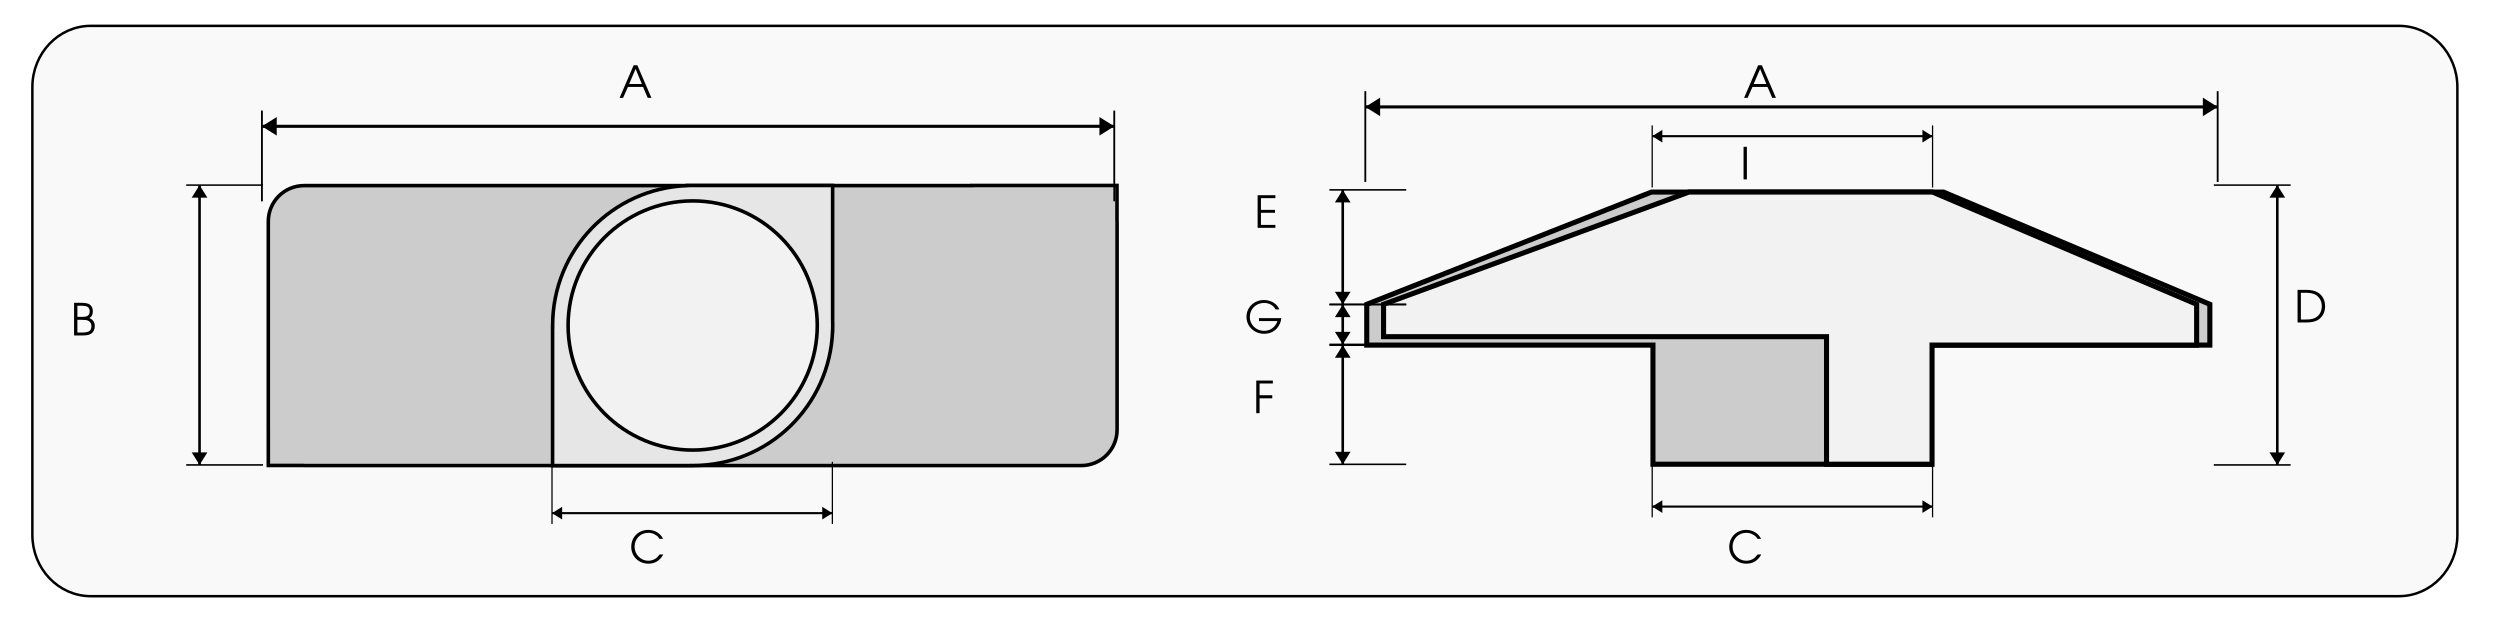
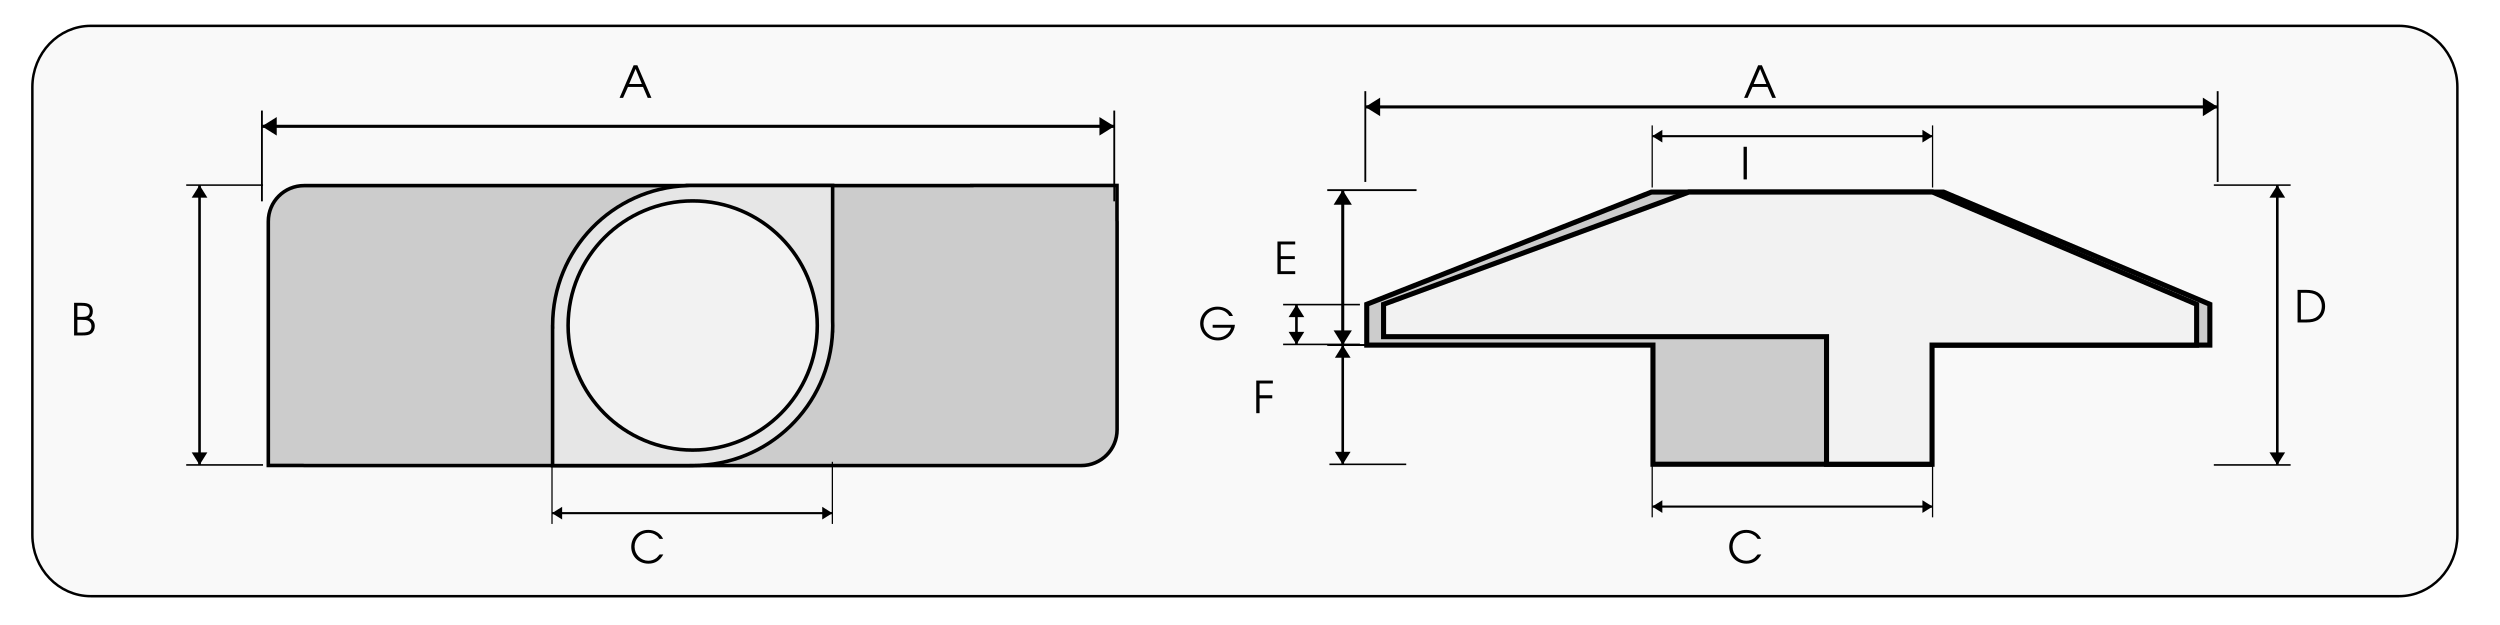
<svg xmlns="http://www.w3.org/2000/svg" width="200mm" height="50mm" viewBox="0 0 200 50" version="1.1" id="svg1">
  <defs id="defs1">
    <marker orient="auto" refY="0" refX="0" id="DistanceStart" style="overflow:visible" markerWidth="1" markerHeight="1" viewBox="0 0 1 1" preserveAspectRatio="xMidYMid">
      <g transform="scale(0.6)" id="g13">
        <path d="m 0,-40 v 0" id="path11" />
        <path d="M 0,0 8,5 V -5 Z" style="fill:context-stroke;fill-rule:evenodd;stroke:none" id="path12" />
        <path d="M 0,-8 V 40" style="fill:none;stroke:context-stroke;stroke-width:1;stroke-linecap:square" id="path13" />
      </g>
    </marker>
    <marker orient="auto" refY="0" refX="0" id="DistanceEnd" style="overflow:visible" markerWidth="1" markerHeight="1" viewBox="0 0 1 1" preserveAspectRatio="xMidYMid">
      <g transform="scale(0.6)" id="g16">
        <path d="m 0,-40 v 0" id="path15" />
        <path d="M 0,0 -8,5 V -5 Z" style="fill:context-stroke;fill-rule:evenodd;stroke:none" id="path16" />
        <path d="M 0,-8 V 40" style="fill:none;stroke:context-stroke;stroke-width:1;stroke-linecap:square" id="path17" />
      </g>
    </marker>
    <marker orient="auto" refY="0" refX="0" id="DistanceStart-7" style="overflow:visible" markerWidth="1" markerHeight="1" viewBox="0 0 1 1" preserveAspectRatio="xMidYMid">
      <g transform="scale(0.6)" id="g13-5">
        <path d="m 0,-40 v 0" id="path11-3" />
        <path d="M 0,0 8,5 V -5 Z" style="fill:context-stroke;fill-rule:evenodd;stroke:none" id="path12-5" />
        <path d="M 0,-8 V 40" style="fill:none;stroke:context-stroke;stroke-width:1;stroke-linecap:square" id="path13-6" />
      </g>
    </marker>
    <marker orient="auto" refY="0" refX="0" id="DistanceEnd-2" style="overflow:visible" markerWidth="1" markerHeight="1" viewBox="0 0 1 1" preserveAspectRatio="xMidYMid">
      <g transform="scale(0.6)" id="g16-9">
        <path d="m 0,-40 v 0" id="path15-1" />
        <path d="M 0,0 -8,5 V -5 Z" style="fill:context-stroke;fill-rule:evenodd;stroke:none" id="path16-2" />
        <path d="M 0,-8 V 40" style="fill:none;stroke:context-stroke;stroke-width:1;stroke-linecap:square" id="path17-7" />
      </g>
    </marker>
  </defs>
  <g id="layer4">
    <rect style="fill:#f9f9f9;stroke:#000000;stroke-width:0.2" id="rect1" width="194.001" height="45.627" x="2.589" y="2.068" ry="4.9" rx="4.679" />
  </g>
  <g id="layer1" transform="translate(-15.76981,-16.52086)">
    <path id="rect4" style="fill:#cccccc;stroke:#000000;stroke-width:0.287;stroke-dasharray:none" d="m 93.514,31.358 v 0.012 H 40.101 c -1.589,0 -2.867,1.279 -2.867,2.868 v 16.661 c 0,0.003 8.81e-4,0.006 8.9e-4,0.009 v 2.851 h 2.793 c 0.025,6.45e-4 0.049,0.007 0.074,0.007 h 62.167 c 1.589,0 2.868,-1.279 2.868,-2.868 V 34.238 c 0,-0.024 -0.007,-0.047 -0.007,-0.071 v -2.809 z" />
    <path id="rect6" style="font-variation-settings:normal;opacity:1;fill:#cccccc;fill-opacity:1;stroke:#000000;stroke-width:0.407;stroke-linecap:butt;stroke-linejoin:miter;stroke-miterlimit:4;stroke-dasharray:none;stroke-dashoffset:0;stroke-opacity:1" d="m 147.883,31.887 -22.774,8.978 v 3.264 h 22.897 v 9.531 h 22.184 v -9.531 h 22.367 V 40.864 L 171.249,31.887 Z" />
    <path id="rect6-9" style="font-variation-settings:normal;fill:#f2f2f2;fill-opacity:1;stroke:#000000;stroke-width:0.407;stroke-linecap:butt;stroke-linejoin:miter;stroke-miterlimit:4;stroke-dasharray:none;stroke-dashoffset:0;stroke-opacity:1" d="m 150.877,31.887 -24.422,8.978 v 2.591 h 35.437 v 10.204 h 8.442 v -9.531 h 21.166 V 40.864 L 170.373,31.887 Z" />
    <path id="rect3" style="font-variation-settings:normal;opacity:1;fill:#e6e6e6;fill-opacity:1;stroke:#000000;stroke-width:0.287;stroke-linecap:butt;stroke-linejoin:miter;stroke-miterlimit:4;stroke-dasharray:none;stroke-dashoffset:0;stroke-opacity:1;stop-color:#000000;stop-opacity:1" d="m 71.185,31.356 c -0.024,0 -0.047,0.002 -0.071,0.002 h -0.348 v 0.009 c -6.011,0.219 -10.786,5.127 -10.786,11.194 0,0.035 0.002,0.07 0.003,0.105 h -0.007 v 11.103 h 11.103 v -0.007 c 0.035,3.21e-4 0.07,0.003 0.105,0.003 6.069,0 10.978,-4.778 11.194,-10.792 h 0.002 v -0.07 c 0.003,-0.114 0.009,-0.227 0.009,-0.342 0,-0.115 -0.005,-0.228 -0.009,-0.342 V 31.358 H 71.255 c -0.024,-1.46e-4 -0.047,-0.002 -0.071,-0.002 z" />
    <rect style="font-variation-settings:normal;fill:#f2f2f2;fill-opacity:1;stroke:#000000;stroke-width:0.287;stroke-linecap:butt;stroke-linejoin:miter;stroke-miterlimit:4;stroke-dasharray:none;stroke-dashoffset:0;stroke-opacity:1;stop-color:#000000" id="rect3-7-6" width="19.934" height="19.934" x="61.218" y="32.593" rx="9.967" ry="9.967" />
  </g>
  <g id="layer3" style="display:inline">
    <path style="opacity:1;fill:none;fill-opacity:1;stroke:#000000;stroke-width:0.209;stroke-linecap:butt;stroke-linejoin:miter;stroke-miterlimit:4;stroke-dasharray:none;stroke-dashoffset:0;stroke-opacity:1;marker-start:url(#DistanceStart);marker-end:url(#DistanceEnd)" d="M 15.963,37.194 V 14.809" id="path14" />
    <path style="opacity:1;fill:none;fill-opacity:1;stroke:#000000;stroke-width:0.169;stroke-linecap:butt;stroke-linejoin:miter;stroke-miterlimit:4;stroke-dasharray:none;stroke-dashoffset:0;stroke-opacity:1;marker-start:url(#DistanceStart);marker-end:url(#DistanceEnd)" d="M 66.589,41.052 H 44.16" id="path18" />
    <path style="opacity:1;fill:none;fill-opacity:1;stroke:#000000;stroke-width:0.247;stroke-linecap:butt;stroke-linejoin:miter;stroke-miterlimit:4;stroke-dasharray:none;stroke-dashoffset:0;stroke-opacity:1;marker-start:url(#DistanceStart);marker-end:url(#DistanceEnd)" d="M 20.953,10.105 H 89.141" id="path19" />
    <path style="opacity:1;fill:none;fill-opacity:1;stroke:#000000;stroke-width:0.247;stroke-linecap:butt;stroke-linejoin:miter;stroke-miterlimit:4;stroke-dasharray:none;stroke-dashoffset:0;stroke-opacity:1;marker-start:url(#DistanceStart);marker-end:url(#DistanceEnd)" d="m 109.225,8.553 h 68.188" id="path20" />
    <path style="opacity:1;fill:none;fill-opacity:1;stroke:#000000;stroke-width:0.169;stroke-linecap:butt;stroke-linejoin:miter;stroke-miterlimit:4;stroke-dasharray:none;stroke-dashoffset:0;stroke-opacity:1;marker-start:url(#DistanceStart);marker-end:url(#DistanceEnd)" d="M 154.605,40.527 H 132.176" id="path21" />
-     <path style="opacity:1;fill:none;fill-opacity:1;stroke:#000000;stroke-width:0.209;stroke-linecap:butt;stroke-linejoin:miter;stroke-miterlimit:4;stroke-dasharray:none;stroke-dashoffset:0;stroke-opacity:1;marker-start:url(#DistanceStart);marker-end:url(#DistanceEnd)" d="M 107.419,24.347 V 15.189" id="path22" />
-     <path style="opacity:1;fill:none;fill-opacity:1;stroke:#000000;stroke-width:0.209;stroke-linecap:butt;stroke-linejoin:miter;stroke-miterlimit:4;stroke-dasharray:none;stroke-dashoffset:0;stroke-opacity:1;marker-start:url(#DistanceStart);marker-end:url(#DistanceEnd)" d="M 107.419,27.551 V 24.368" id="path23" />
+     <path style="opacity:1;fill:none;fill-opacity:1;stroke:#000000;stroke-width:0.243;stroke-linecap:butt;stroke-linejoin:miter;stroke-miterlimit:4;stroke-dasharray:none;stroke-dashoffset:0;stroke-opacity:1;marker-start:url(#DistanceStart);marker-end:url(#DistanceEnd)" d="M 107.419,27.6 V 15.211" id="path22" />
+     <path style="opacity:1;fill:none;fill-opacity:1;stroke:#000000;stroke-width:0.209;stroke-linecap:butt;stroke-linejoin:miter;stroke-miterlimit:4;stroke-dasharray:none;stroke-dashoffset:0;stroke-opacity:1;marker-start:url(#DistanceStart);marker-end:url(#DistanceEnd)" d="M 103.715,27.551 V 24.368" id="path23" />
    <path style="opacity:1;fill:none;fill-opacity:1;stroke:#000000;stroke-width:0.209;stroke-linecap:butt;stroke-linejoin:miter;stroke-miterlimit:4;stroke-dasharray:none;stroke-dashoffset:0;stroke-opacity:1;marker-start:url(#DistanceStart);marker-end:url(#DistanceEnd)" d="M 107.419,37.146 V 27.615" id="path24" />
    <path style="fill:none;fill-opacity:1;stroke:#000000;stroke-width:0.209;stroke-linecap:butt;stroke-linejoin:miter;stroke-miterlimit:4;stroke-dasharray:none;stroke-dashoffset:0;stroke-opacity:1;marker-start:url(#DistanceStart-7);marker-end:url(#DistanceEnd-2)" d="M 182.184,14.809 V 37.194" id="path25" />
    <path style="opacity:1;fill:none;fill-opacity:1;stroke:#000000;stroke-width:0.169;stroke-linecap:butt;stroke-linejoin:miter;stroke-miterlimit:4;stroke-dasharray:none;stroke-dashoffset:0;stroke-opacity:1;marker-start:url(#DistanceStart);marker-end:url(#DistanceEnd)" d="m 132.176,10.894 h 22.429" id="path1" />
  </g>
  <g id="layer2" style="display:inline">
    <text xml:space="preserve" style="font-style:normal;font-variant:normal;font-weight:normal;font-stretch:normal;font-size:3.528px;line-height:1.25;font-family:'URW Gothic';-inkscape-font-specification:'URW Gothic, Normal';font-variant-ligatures:normal;font-variant-caps:normal;font-variant-numeric:normal;font-variant-east-asian:normal;text-align:center;text-decoration-color:#000000;text-anchor:middle;fill:#000000;fill-opacity:1;stroke:none;stroke-width:0.5;stroke-linecap:butt;stroke-linejoin:miter;stroke-miterlimit:4;stroke-dasharray:none;stroke-dashoffset:0;stroke-opacity:1" x="53.286" y="7.828" id="text8">
      <tspan id="tspan8" style="font-style:normal;font-variant:normal;font-weight:normal;font-stretch:normal;font-size:3.528px;font-family:'URW Gothic';-inkscape-font-specification:'URW Gothic, Normal';font-variant-ligatures:normal;font-variant-caps:normal;font-variant-numeric:normal;font-variant-east-asian:normal;fill:#000000;stroke:none;stroke-width:0.5" x="53.286" y="7.828">A</tspan>
    </text>
    <text xml:space="preserve" style="font-style:normal;font-variant:normal;font-weight:normal;font-stretch:normal;font-size:3.528px;line-height:1.25;font-family:'URW Gothic';-inkscape-font-specification:'URW Gothic, Normal';font-variant-ligatures:normal;font-variant-caps:normal;font-variant-numeric:normal;font-variant-east-asian:normal;text-align:center;text-decoration-color:#000000;text-anchor:middle;fill:#000000;fill-opacity:1;stroke:none;stroke-width:0.5;stroke-linecap:butt;stroke-linejoin:miter;stroke-miterlimit:4;stroke-dasharray:none;stroke-dashoffset:0;stroke-opacity:1" x="9.115" y="26.833" id="text9">
      <tspan id="tspan9" style="font-style:normal;font-variant:normal;font-weight:normal;font-stretch:normal;font-size:3.528px;font-family:'URW Gothic';-inkscape-font-specification:'URW Gothic, Normal';font-variant-ligatures:normal;font-variant-caps:normal;font-variant-numeric:normal;font-variant-east-asian:normal;fill:#000000;stroke:none;stroke-width:0.5" x="9.115" y="26.833">B</tspan>
    </text>
    <text xml:space="preserve" style="font-style:normal;font-variant:normal;font-weight:normal;font-stretch:normal;font-size:3.528px;line-height:1.25;font-family:'URW Gothic';-inkscape-font-specification:'URW Gothic, Normal';font-variant-ligatures:normal;font-variant-caps:normal;font-variant-numeric:normal;font-variant-east-asian:normal;text-align:center;text-decoration-color:#000000;text-anchor:middle;fill:#000000;fill-opacity:1;stroke:none;stroke-width:0.5;stroke-linecap:butt;stroke-linejoin:miter;stroke-miterlimit:4;stroke-dasharray:none;stroke-dashoffset:0;stroke-opacity:1" x="54.22" y="45.044" id="text10">
      <tspan id="tspan10" style="font-style:normal;font-variant:normal;font-weight:normal;font-stretch:normal;font-size:3.528px;font-family:'URW Gothic';-inkscape-font-specification:'URW Gothic, Normal';font-variant-ligatures:normal;font-variant-caps:normal;font-variant-numeric:normal;font-variant-east-asian:normal;fill:#000000;stroke:none;stroke-width:0.5" x="54.22" y="45.044">C</tspan>
    </text>
-     <text xml:space="preserve" style="font-style:normal;font-variant:normal;font-weight:normal;font-stretch:normal;font-size:3.528px;line-height:1.25;font-family:'URW Gothic';-inkscape-font-specification:'URW Gothic, Normal';font-variant-ligatures:normal;font-variant-caps:normal;font-variant-numeric:normal;font-variant-east-asian:normal;text-align:center;text-decoration-color:#000000;text-anchor:middle;fill:#000000;fill-opacity:1;stroke:none;stroke-width:2.339;stroke-linecap:butt;stroke-linejoin:miter;stroke-miterlimit:4;stroke-dasharray:none;stroke-dashoffset:0;stroke-opacity:1" x="103.733" y="18.229" id="text11">
-       <tspan id="tspan11" style="font-style:normal;font-variant:normal;font-weight:normal;font-stretch:normal;font-size:3.528px;font-family:'URW Gothic';-inkscape-font-specification:'URW Gothic, Normal';font-variant-ligatures:normal;font-variant-caps:normal;font-variant-numeric:normal;font-variant-east-asian:normal;fill:#000000;stroke:none;stroke-width:2.339" x="103.733" y="18.229">E</tspan>
+     <text xml:space="preserve" style="font-style:normal;font-variant:normal;font-weight:normal;font-stretch:normal;font-size:3.528px;line-height:1.25;font-family:'URW Gothic';-inkscape-font-specification:'URW Gothic, Normal';font-variant-ligatures:normal;font-variant-caps:normal;font-variant-numeric:normal;font-variant-east-asian:normal;text-align:center;text-decoration-color:#000000;text-anchor:middle;fill:#000000;fill-opacity:1;stroke:none;stroke-width:2.339;stroke-linecap:butt;stroke-linejoin:miter;stroke-miterlimit:4;stroke-dasharray:none;stroke-dashoffset:0;stroke-opacity:1" x="105.321" y="21.933" id="text11">
+       <tspan id="tspan11" style="font-style:normal;font-variant:normal;font-weight:normal;font-stretch:normal;font-size:3.528px;font-family:'URW Gothic';-inkscape-font-specification:'URW Gothic, Normal';font-variant-ligatures:normal;font-variant-caps:normal;font-variant-numeric:normal;font-variant-east-asian:normal;fill:#000000;stroke:none;stroke-width:2.339" x="105.321" y="21.933">E</tspan>
    </text>
    <text xml:space="preserve" style="font-style:normal;font-variant:normal;font-weight:normal;font-stretch:normal;font-size:3.528px;line-height:1.25;font-family:'URW Gothic';-inkscape-font-specification:'URW Gothic, Normal';font-variant-ligatures:normal;font-variant-caps:normal;font-variant-numeric:normal;font-variant-east-asian:normal;text-align:center;text-decoration-color:#000000;text-anchor:middle;fill:#000000;fill-opacity:1;stroke:none;stroke-width:0.5;stroke-linecap:butt;stroke-linejoin:miter;stroke-miterlimit:4;stroke-dasharray:none;stroke-dashoffset:0;stroke-opacity:1" x="103.535" y="33.055" id="text12">
      <tspan id="tspan12" style="font-style:normal;font-variant:normal;font-weight:normal;font-stretch:normal;font-size:3.528px;font-family:'URW Gothic';-inkscape-font-specification:'URW Gothic, Normal';font-variant-ligatures:normal;font-variant-caps:normal;font-variant-numeric:normal;font-variant-east-asian:normal;fill:#000000;stroke:none;stroke-width:0.5" x="103.535" y="33.055">F</tspan>
    </text>
    <text xml:space="preserve" style="font-style:normal;font-variant:normal;font-weight:normal;font-stretch:normal;font-size:3.528px;line-height:1.25;font-family:'URW Gothic';-inkscape-font-specification:'URW Gothic, Normal';font-variant-ligatures:normal;font-variant-caps:normal;font-variant-numeric:normal;font-variant-east-asian:normal;text-align:center;text-decoration-color:#000000;text-anchor:middle;fill:#000000;fill-opacity:1;stroke:none;stroke-width:0.5;stroke-linecap:butt;stroke-linejoin:miter;stroke-miterlimit:4;stroke-dasharray:none;stroke-dashoffset:0;stroke-opacity:1" x="187.295" y="25.794" id="text13">
      <tspan id="tspan13" style="font-style:normal;font-variant:normal;font-weight:normal;font-stretch:normal;font-size:3.528px;font-family:'URW Gothic';-inkscape-font-specification:'URW Gothic, Normal';font-variant-ligatures:normal;font-variant-caps:normal;font-variant-numeric:normal;font-variant-east-asian:normal;fill:#000000;stroke:none;stroke-width:0.5" x="187.295" y="25.794">D</tspan>
    </text>
-     <text xml:space="preserve" style="font-style:normal;font-variant:normal;font-weight:normal;font-stretch:normal;font-size:3.528px;line-height:1.25;font-family:'URW Gothic';-inkscape-font-specification:'URW Gothic, Normal';font-variant-ligatures:normal;font-variant-caps:normal;font-variant-numeric:normal;font-variant-east-asian:normal;text-align:center;text-decoration-color:#000000;text-anchor:middle;fill:#000000;fill-opacity:1;stroke:none;stroke-width:0.5;stroke-linecap:butt;stroke-linejoin:miter;stroke-miterlimit:4;stroke-dasharray:none;stroke-dashoffset:0;stroke-opacity:1" x="103.543" y="26.654" id="text14">
-       <tspan id="tspan14" style="font-style:normal;font-variant:normal;font-weight:normal;font-stretch:normal;font-size:3.528px;font-family:'URW Gothic';-inkscape-font-specification:'URW Gothic, Normal';font-variant-ligatures:normal;font-variant-caps:normal;font-variant-numeric:normal;font-variant-east-asian:normal;fill:#000000;stroke:none;stroke-width:0.5" x="103.543" y="26.654">G</tspan>
+     <text xml:space="preserve" style="font-style:normal;font-variant:normal;font-weight:normal;font-stretch:normal;font-size:3.528px;line-height:1.25;font-family:'URW Gothic';-inkscape-font-specification:'URW Gothic, Normal';font-variant-ligatures:normal;font-variant-caps:normal;font-variant-numeric:normal;font-variant-east-asian:normal;text-align:center;text-decoration-color:#000000;text-anchor:middle;fill:#000000;fill-opacity:1;stroke:none;stroke-width:0.5;stroke-linecap:butt;stroke-linejoin:miter;stroke-miterlimit:4;stroke-dasharray:none;stroke-dashoffset:0;stroke-opacity:1" x="99.839" y="27.184" id="text14">
+       <tspan id="tspan14" style="font-style:normal;font-variant:normal;font-weight:normal;font-stretch:normal;font-size:3.528px;font-family:'URW Gothic';-inkscape-font-specification:'URW Gothic, Normal';font-variant-ligatures:normal;font-variant-caps:normal;font-variant-numeric:normal;font-variant-east-asian:normal;fill:#000000;stroke:none;stroke-width:0.5" x="99.839" y="27.184">G</tspan>
    </text>
    <text xml:space="preserve" style="font-style:normal;font-variant:normal;font-weight:normal;font-stretch:normal;font-size:3.528px;line-height:1.25;font-family:'URW Gothic';-inkscape-font-specification:'URW Gothic, Normal';font-variant-ligatures:normal;font-variant-caps:normal;font-variant-numeric:normal;font-variant-east-asian:normal;text-align:center;text-decoration-color:#000000;text-anchor:middle;fill:#000000;fill-opacity:1;stroke:none;stroke-width:0.5;stroke-linecap:butt;stroke-linejoin:miter;stroke-miterlimit:4;stroke-dasharray:none;stroke-dashoffset:0;stroke-opacity:1" x="143.244" y="7.828" id="text20">
      <tspan id="tspan20" style="font-style:normal;font-variant:normal;font-weight:normal;font-stretch:normal;font-size:3.528px;font-family:'URW Gothic';-inkscape-font-specification:'URW Gothic, Normal';font-variant-ligatures:normal;font-variant-caps:normal;font-variant-numeric:normal;font-variant-east-asian:normal;fill:#000000;stroke:none;stroke-width:0.5" x="143.244" y="7.828">A</tspan>
    </text>
    <text xml:space="preserve" style="font-style:normal;font-variant:normal;font-weight:normal;font-stretch:normal;font-size:3.528px;line-height:1.25;font-family:'URW Gothic';-inkscape-font-specification:'URW Gothic, Normal';font-variant-ligatures:normal;font-variant-caps:normal;font-variant-numeric:normal;font-variant-east-asian:normal;text-align:center;text-decoration-color:#000000;text-anchor:middle;fill:#000000;fill-opacity:1;stroke:none;stroke-width:0.5;stroke-linecap:butt;stroke-linejoin:miter;stroke-miterlimit:4;stroke-dasharray:none;stroke-dashoffset:0;stroke-opacity:1" x="142.061" y="45.044" id="text21">
      <tspan id="tspan21" style="font-style:normal;font-variant:normal;font-weight:normal;font-stretch:normal;font-size:3.528px;font-family:'URW Gothic';-inkscape-font-specification:'URW Gothic, Normal';font-variant-ligatures:normal;font-variant-caps:normal;font-variant-numeric:normal;font-variant-east-asian:normal;fill:#000000;stroke:none;stroke-width:0.5" x="142.061" y="45.044">C</tspan>
    </text>
    <text xml:space="preserve" style="font-style:normal;font-variant:normal;font-weight:normal;font-stretch:normal;font-size:3.528px;line-height:1.25;font-family:'URW Gothic';-inkscape-font-specification:'URW Gothic, Normal';font-variant-ligatures:normal;font-variant-caps:normal;font-variant-numeric:normal;font-variant-east-asian:normal;text-align:center;text-decoration-color:#000000;text-anchor:middle;fill:#000000;fill-opacity:1;stroke:none;stroke-width:0.5;stroke-linecap:butt;stroke-linejoin:miter;stroke-miterlimit:4;stroke-dasharray:none;stroke-dashoffset:0;stroke-opacity:1" x="142.061" y="14.352" id="text1">
      <tspan id="tspan1" style="font-style:normal;font-variant:normal;font-weight:normal;font-stretch:normal;font-size:3.528px;font-family:'URW Gothic';-inkscape-font-specification:'URW Gothic, Normal';font-variant-ligatures:normal;font-variant-caps:normal;font-variant-numeric:normal;font-variant-east-asian:normal;fill:#000000;stroke:none;stroke-width:0.5" x="142.061" y="14.352">I</tspan>
    </text>
  </g>
</svg>
